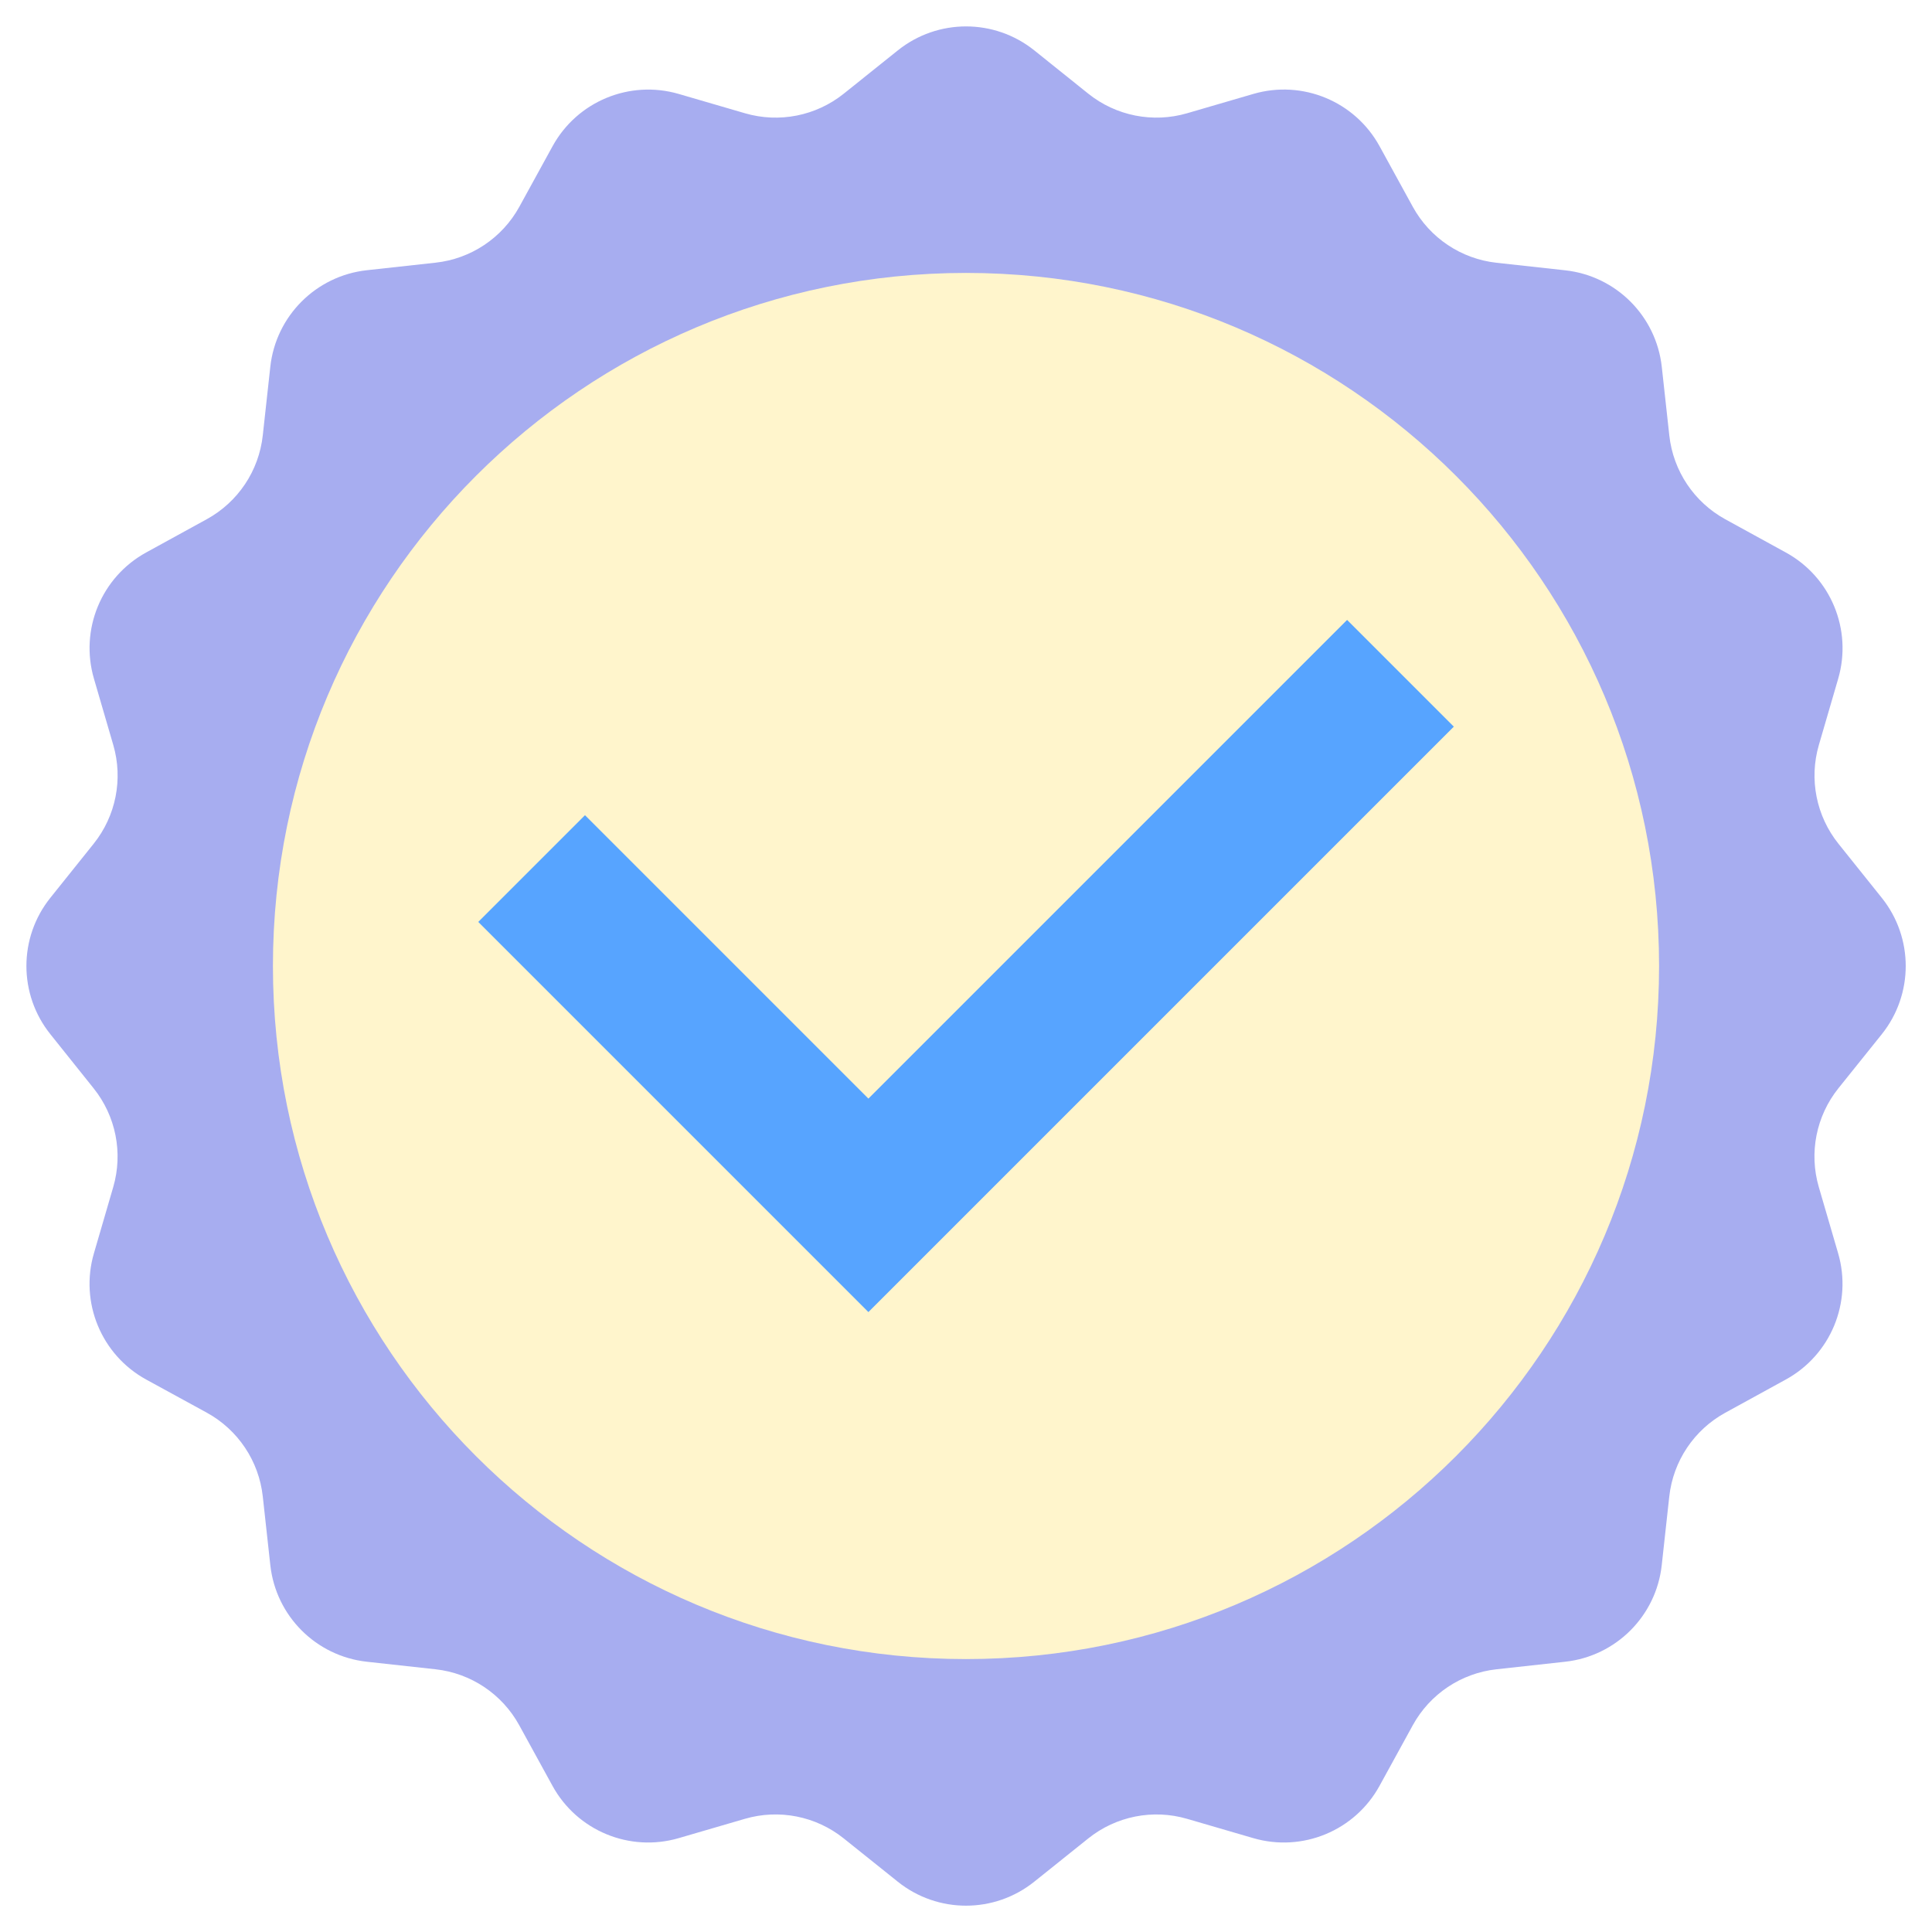
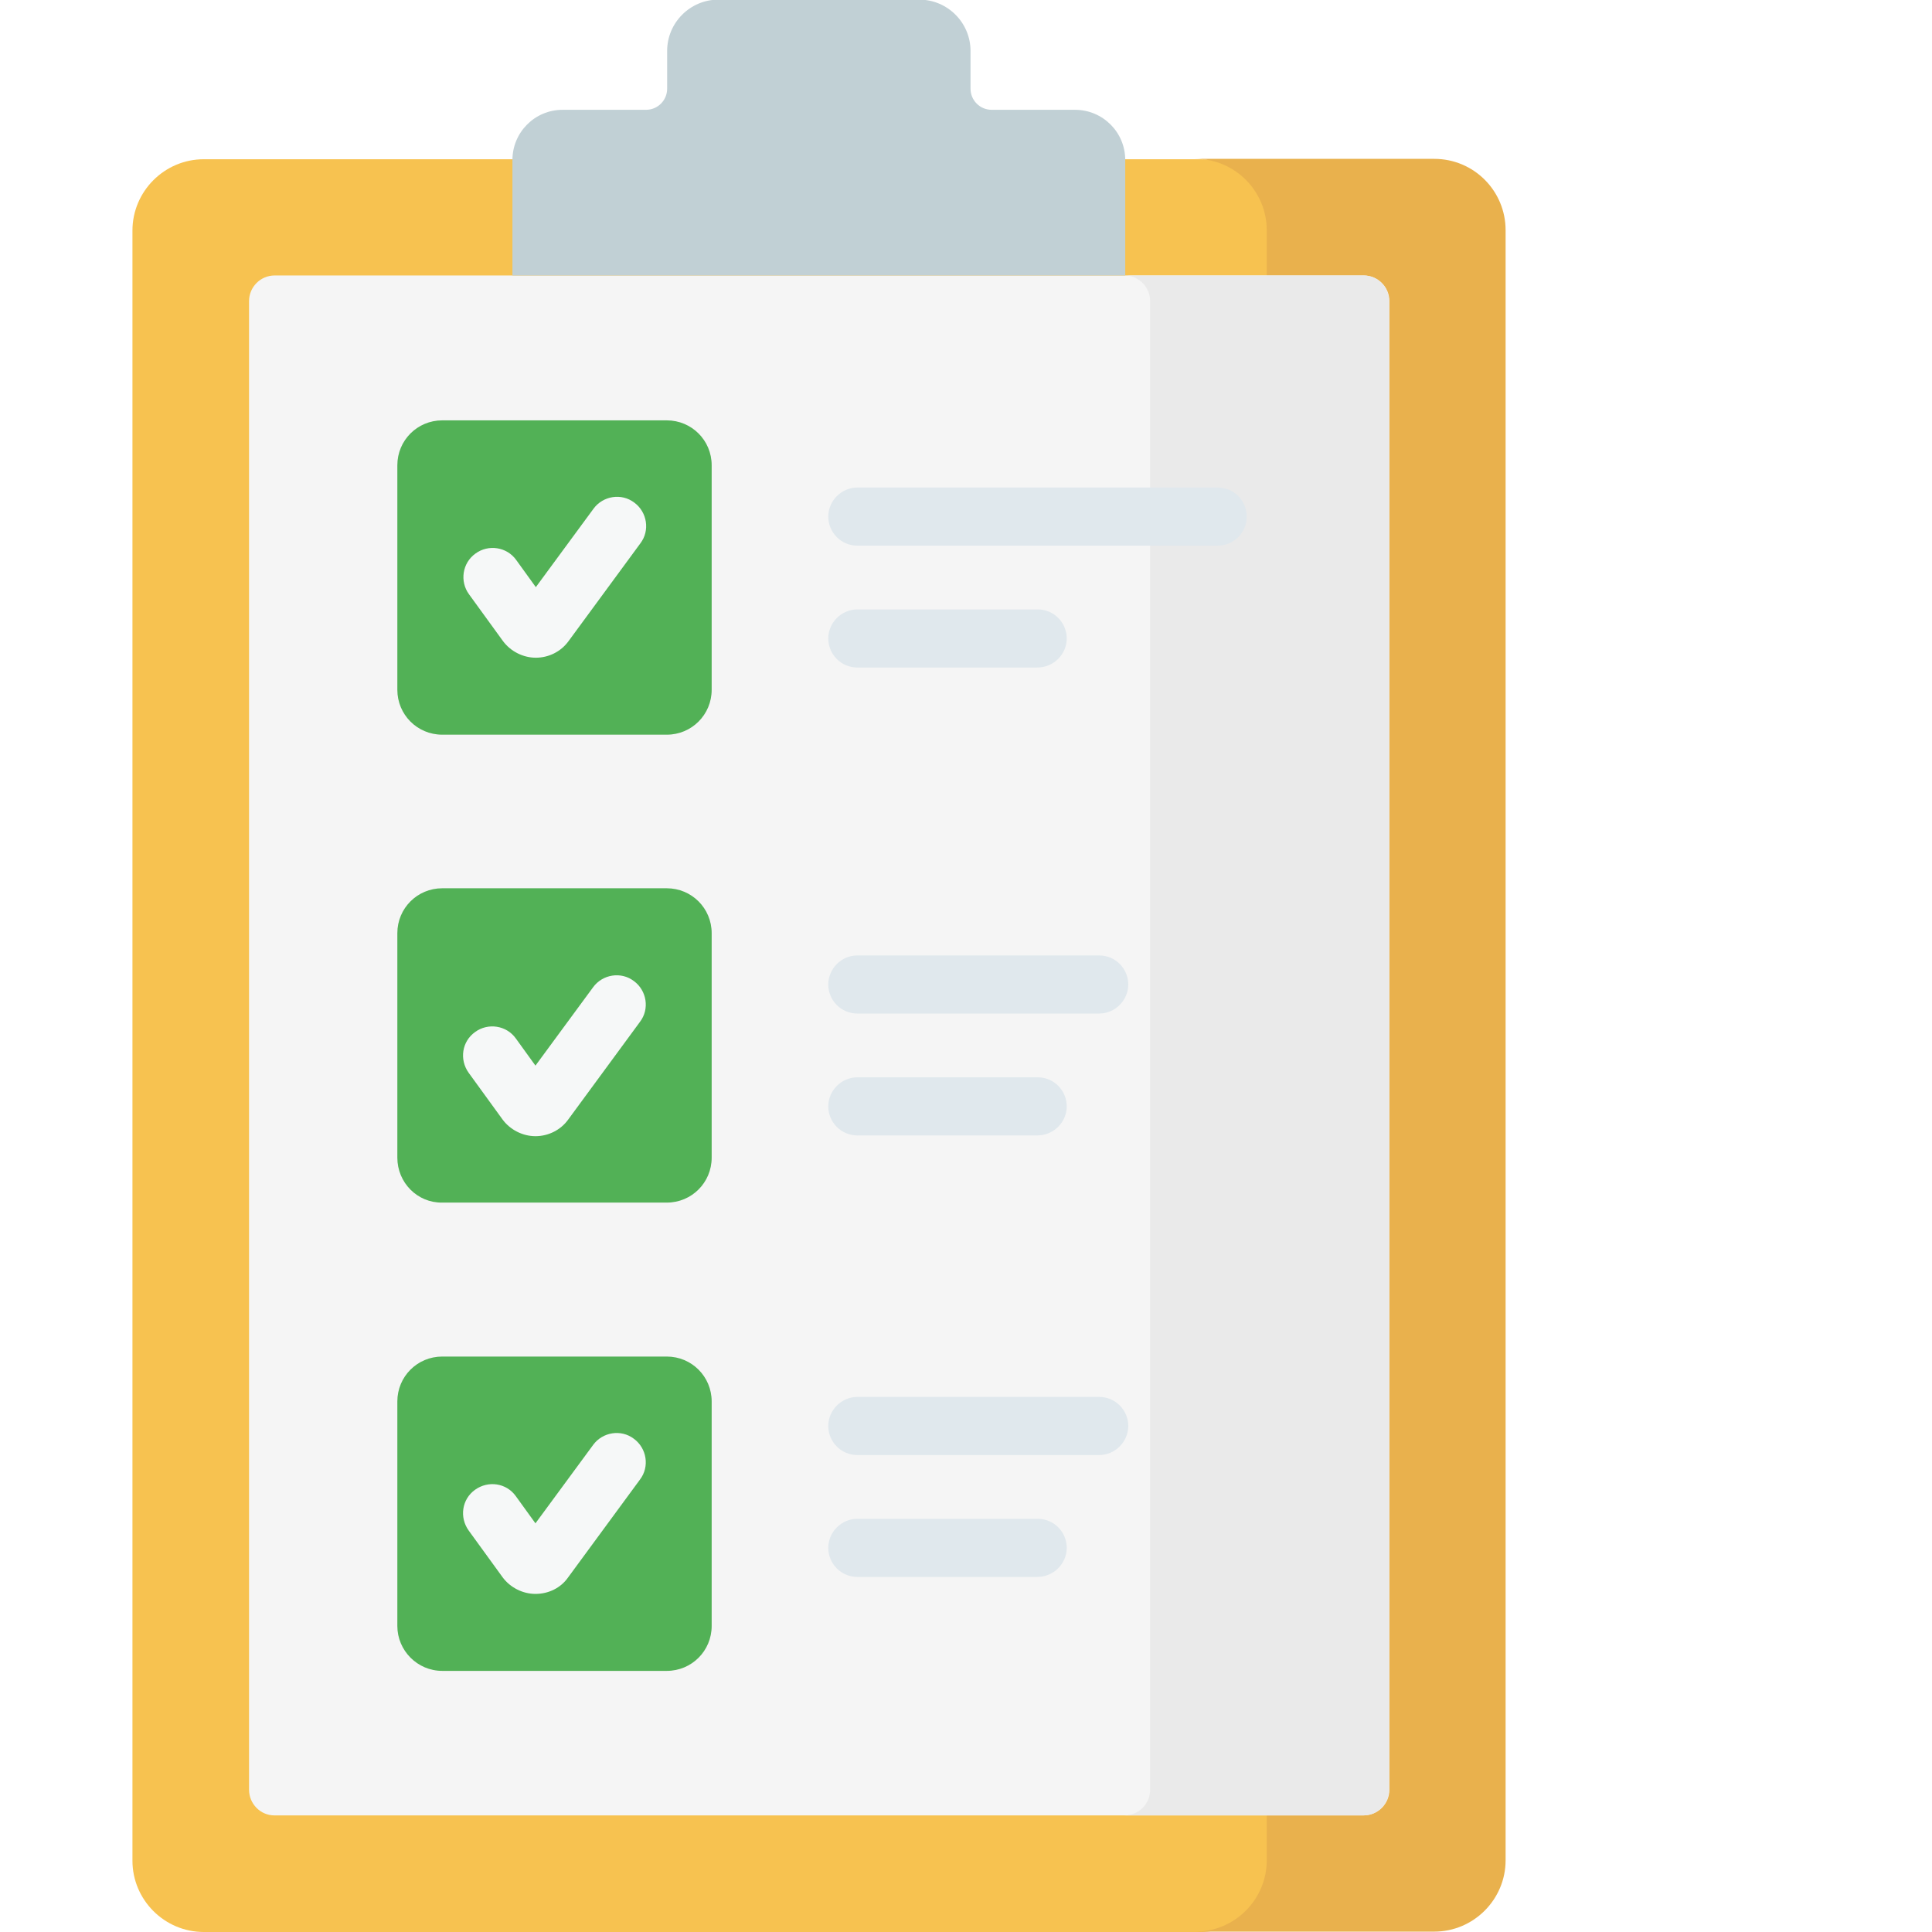
- <svg xmlns="http://www.w3.org/2000/svg" id="Layer_2" height="512" viewBox="0 0 128 128" width="512" data-name="Layer 2">
-   <path d="m3.337 59.481 2.868-3.581a7.228 7.228 0 0 0 1.3-6.543l-1.28-4.39a7.229 7.229 0 0 1 3.463-8.367l4.009-2.2a7.229 7.229 0 0 0 3.712-5.548l.5-4.555a7.229 7.229 0 0 1 6.394-6.394l4.554-.5a7.229 7.229 0 0 0 5.55-3.703l2.2-4.009a7.229 7.229 0 0 1 8.364-3.466l4.39 1.28a7.228 7.228 0 0 0 6.543-1.3l3.581-2.868a7.227 7.227 0 0 1 9.038 0l3.577 2.868a7.231 7.231 0 0 0 6.543 1.3l4.39-1.281a7.229 7.229 0 0 1 8.367 3.464l2.2 4.009a7.229 7.229 0 0 0 5.548 3.712l4.555.5a7.229 7.229 0 0 1 6.394 6.394l.5 4.554a7.229 7.229 0 0 0 3.712 5.548l4.009 2.2a7.229 7.229 0 0 1 3.466 8.364l-1.28 4.39a7.228 7.228 0 0 0 1.3 6.543l2.868 3.581a7.227 7.227 0 0 1 0 9.038l-2.872 3.579a7.231 7.231 0 0 0 -1.3 6.543l1.281 4.39a7.229 7.229 0 0 1 -3.466 8.364l-4.009 2.2a7.226 7.226 0 0 0 -3.712 5.548l-.5 4.555a7.229 7.229 0 0 1 -6.394 6.394l-4.554.5a7.229 7.229 0 0 0 -5.548 3.712l-2.2 4.009a7.229 7.229 0 0 1 -8.364 3.466l-4.39-1.28a7.228 7.228 0 0 0 -6.543 1.3l-3.581 2.868a7.227 7.227 0 0 1 -9.038 0l-3.582-2.869a7.231 7.231 0 0 0 -6.543-1.3l-4.391 1.281a7.228 7.228 0 0 1 -8.363-3.466l-2.2-4.009a7.229 7.229 0 0 0 -5.548-3.712l-4.555-.5a7.229 7.229 0 0 1 -6.39-6.394l-.5-4.554a7.229 7.229 0 0 0 -3.71-5.553l-4.012-2.193a7.229 7.229 0 0 1 -3.466-8.364l1.28-4.39a7.228 7.228 0 0 0 -1.3-6.543l-2.865-3.584a7.227 7.227 0 0 1 0-9.038z" fill="#a7adf0" />
-   <circle cx="64" cy="64" fill="#fff5cc" r="45.918" />
-   <path d="m57.534 86.928-25.848-25.848 7.071-7.071 18.777 18.777 31.715-31.714 7.07 7.071z" fill="#57a4ff" />
+ <svg xmlns="http://www.w3.org/2000/svg" version="1.1" id="Capa_1" x="0px" y="0px" viewBox="-164 42.3 512 512" style="enable-background:new -164 42.3 512 512;" xml:space="preserve">
+   <style type="text/css">
+ 	.st0{fill:#F7C250;}
+ 	.st1{fill:#E9B14D;}
+ 	.st2{fill:#F5F5F5;}
+ 	.st3{fill:#EAEAEA;}
+ 	.st4{fill:#C1D0D5;}
+ 	.st5{fill:#52B156;}
+ 	.st6{fill:#F6F8F8;}
+ 	.st7{fill:#E0E8ED;}
+ </style>
+   <g>
+     <path class="st0" d="M173,535.4v-432c0-10.4-8.5-18.9-18.9-18.9H-110c-10.4,0-18.9,8.5-18.9,18.9v432c0,10.4,8.5,18.9,18.9,18.9   h264.1C164.5,554.3,173,545.8,173,535.4L173,535.4z" />
+     <path class="st1" d="M216.1,84.4h-63.3c10.4,0,18.9,8.5,18.9,18.9v432c0,10.4-8.5,18.9-18.9,18.9h63.3c10.4,0,18.9-8.5,18.9-18.9   v-432C235,92.9,226.6,84.4,216.1,84.4z" />
+     <path class="st2" d="M-98,516.6V122.1c0-3.7,3-6.8,6.8-6.8h288.6c3.7,0,6.8,3,6.8,6.8v394.5c0,3.7-3,6.8-6.8,6.8H-91.3   C-95,523.4-98,520.3-98,516.6z" />
+     <path class="st3" d="M197.3,115.3H134c3.7,0,6.8,3,6.8,6.8v394.5c0,3.7-3,6.8-6.8,6.8h63.3c3.7,0,6.8-3,6.8-6.8V122.1   C204.1,118.3,201.1,115.3,197.3,115.3z" />
+     <path class="st4" d="M93.2,65.8v-10c0-7.5-6.1-13.6-13.6-13.6H26.4c-7.5,0-13.6,6.1-13.6,13.6v10c0,3.1-2.5,5.6-5.6,5.6h-22.1   c-7.4,0-13.3,6-13.3,13.3v30.6h162.4V84.7c0-7.4-6-13.3-13.3-13.3H98.8C95.7,71.4,93.2,68.9,93.2,65.8L93.2,65.8z" />
+   </g>
+   <g>
+     <g>
+       <path class="st5" d="M-58.7,225.1v-59.5c0-6.6,5.3-11.9,11.9-11.9h59.5c6.6,0,11.9,5.3,11.9,11.9v59.5c0,6.6-5.3,11.9-11.9,11.9    h-59.5C-53.4,237-58.7,231.7-58.7,225.1z" />
+       <path class="st5" d="M-58.7,349.1v-59.5c0-6.6,5.3-11.9,11.9-11.9h59.5c6.6,0,11.9,5.3,11.9,11.9v59.5c0,6.6-5.3,11.9-11.9,11.9    h-59.5C-53.4,361.1-58.7,355.7-58.7,349.1z" />
+       <path class="st5" d="M-58.7,473.2v-59.5c0-6.6,5.3-11.9,11.9-11.9h59.5c6.6,0,11.9,5.3,11.9,11.9v59.5c0,6.6-5.3,11.9-11.9,11.9    h-59.5C-53.4,485.1-58.7,479.7-58.7,473.2z" />
+     </g>
+     <g>
+       <path class="st6" d="M-22,216.6C-22.1,216.6-22.1,216.6-22,216.6c-3.4,0-6.7-1.7-8.7-4.4l-9-12.4c-2.5-3.4-1.8-8.3,1.7-10.8    c3.4-2.5,8.3-1.8,10.8,1.7l5.2,7.2l15.3-20.8c2.5-3.4,7.4-4.2,10.8-1.6c3.4,2.5,4.2,7.4,1.6,10.8l-19.1,26    C-15.4,215-18.6,216.6-22,216.6z" />
+     </g>
+     <g>
+       <path class="st6" d="M-22.1,343.4C-22.1,343.4-22.1,343.4-22.1,343.4c-3.4,0-6.7-1.7-8.7-4.4l-9-12.4c-2.5-3.5-1.8-8.3,1.7-10.8    c3.4-2.5,8.3-1.8,10.8,1.7l5.2,7.2l15.3-20.8c2.5-3.4,7.4-4.2,10.8-1.6c3.4,2.5,4.2,7.4,1.6,10.8l-19.1,26    C-15.4,341.7-18.6,343.4-22.1,343.4L-22.1,343.4z" />
+     </g>
+     <g>
+       <path class="st6" d="M-22.1,464.7C-22.1,464.7-22.1,464.7-22.1,464.7c-3.4,0-6.7-1.7-8.7-4.4l-9-12.4c-2.5-3.5-1.8-8.3,1.7-10.8    c3.5-2.5,8.3-1.8,10.8,1.7l5.2,7.2l15.3-20.8c2.5-3.4,7.4-4.2,10.8-1.6c3.4,2.5,4.2,7.4,1.6,10.8l-19.1,26    C-15.4,463.1-18.6,464.7-22.1,464.7L-22.1,464.7z" />
+     </g>
+   </g>
+   <g>
+     <g>
+       <path class="st7" d="M158.7,186.9H63.2c-4.3,0-7.7-3.5-7.7-7.7s3.5-7.7,7.7-7.7h95.5c4.3,0,7.7,3.5,7.7,7.7S163,186.9,158.7,186.9    z" />
+     </g>
+     <g>
+       <path class="st7" d="M110.9,219.2H63.2c-4.3,0-7.7-3.5-7.7-7.7s3.5-7.7,7.7-7.7h47.8c4.3,0,7.7,3.5,7.7,7.7    S115.2,219.2,110.9,219.2z" />
+     </g>
+   </g>
+   <g>
+     <g>
+       <path class="st7" d="M127.3,310.9H63.2c-4.3,0-7.7-3.5-7.7-7.7s3.5-7.7,7.7-7.7h64.1c4.3,0,7.7,3.5,7.7,7.7    S131.5,310.9,127.3,310.9z" />
+     </g>
+     <g>
+       <path class="st7" d="M110.9,343.2H63.2c-4.3,0-7.7-3.5-7.7-7.7s3.5-7.7,7.7-7.7h47.8c4.3,0,7.7,3.5,7.7,7.7    S115.2,343.2,110.9,343.2z" />
+     </g>
+   </g>
+   <g>
+     <g>
+       <path class="st7" d="M127.3,427.9H63.2c-4.3,0-7.7-3.5-7.7-7.7s3.5-7.7,7.7-7.7h64.1c4.3,0,7.7,3.5,7.7,7.7    S131.5,427.9,127.3,427.9z" />
+     </g>
+     <g>
+       <path class="st7" d="M110.9,460.2H63.2c-4.3,0-7.7-3.5-7.7-7.7s3.5-7.7,7.7-7.7h47.8c4.3,0,7.7,3.5,7.7,7.7    S115.2,460.2,110.9,460.2z" />
+     </g>
+   </g>
</svg>
